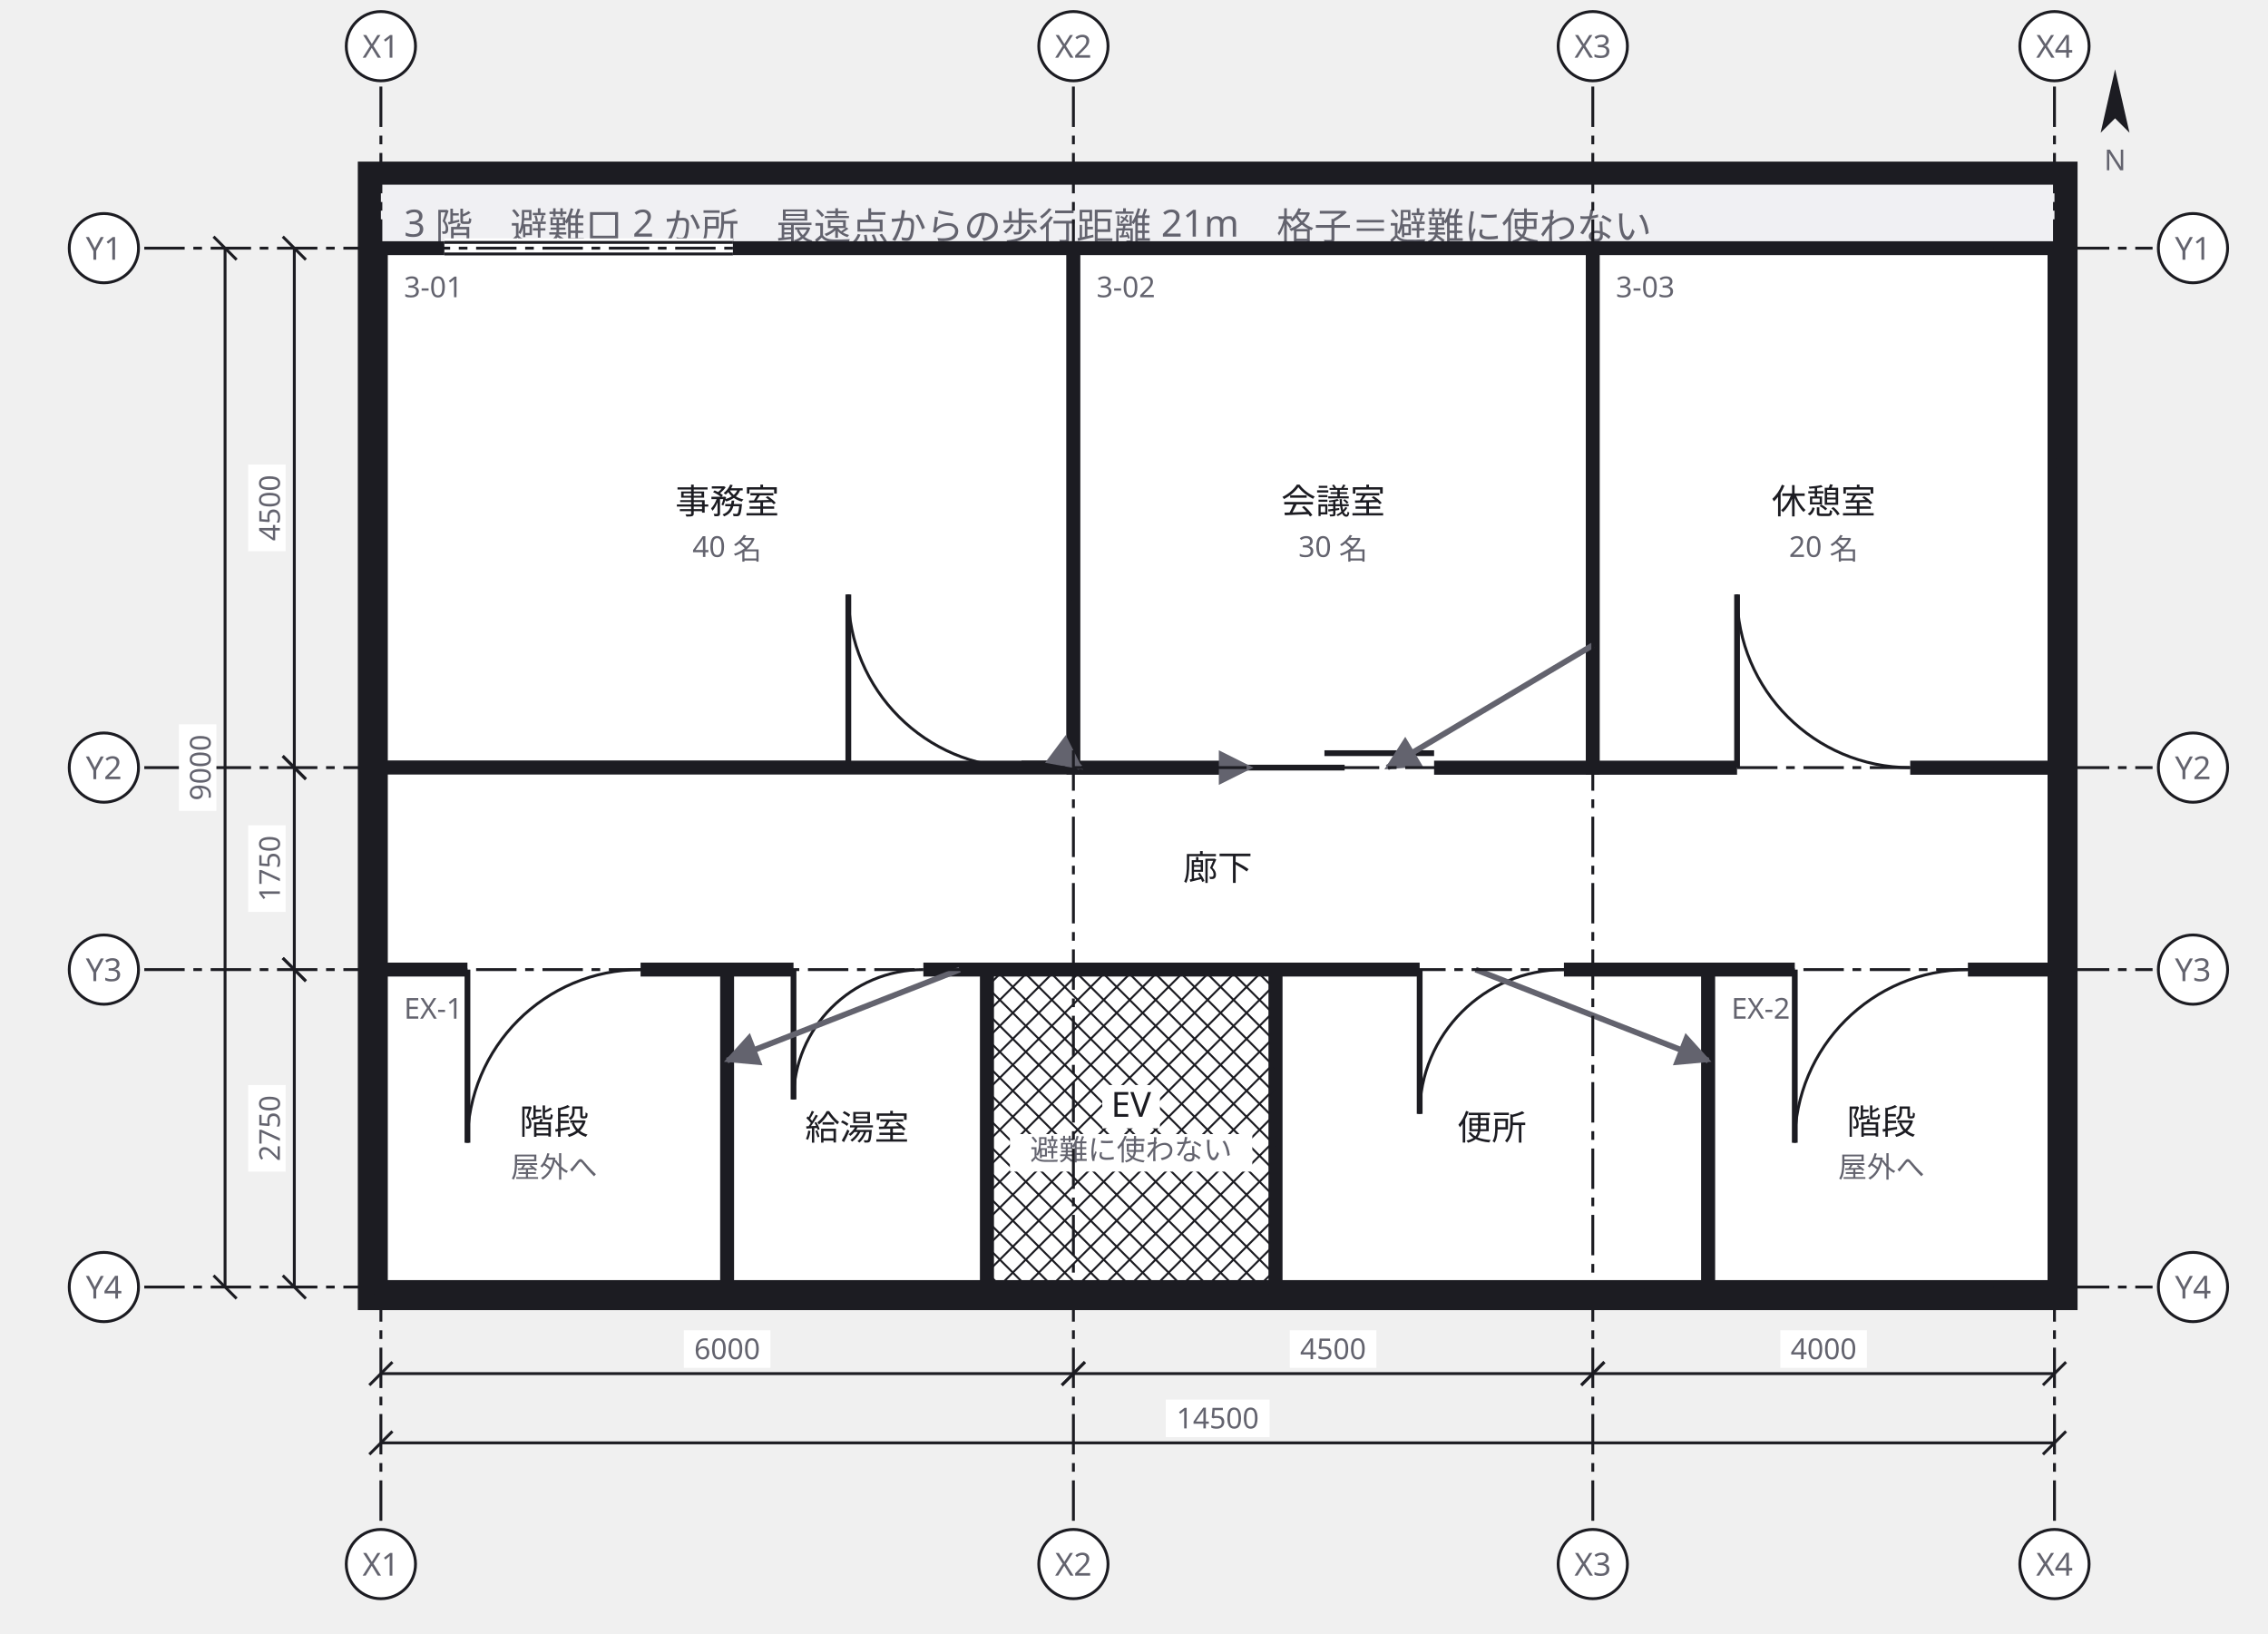
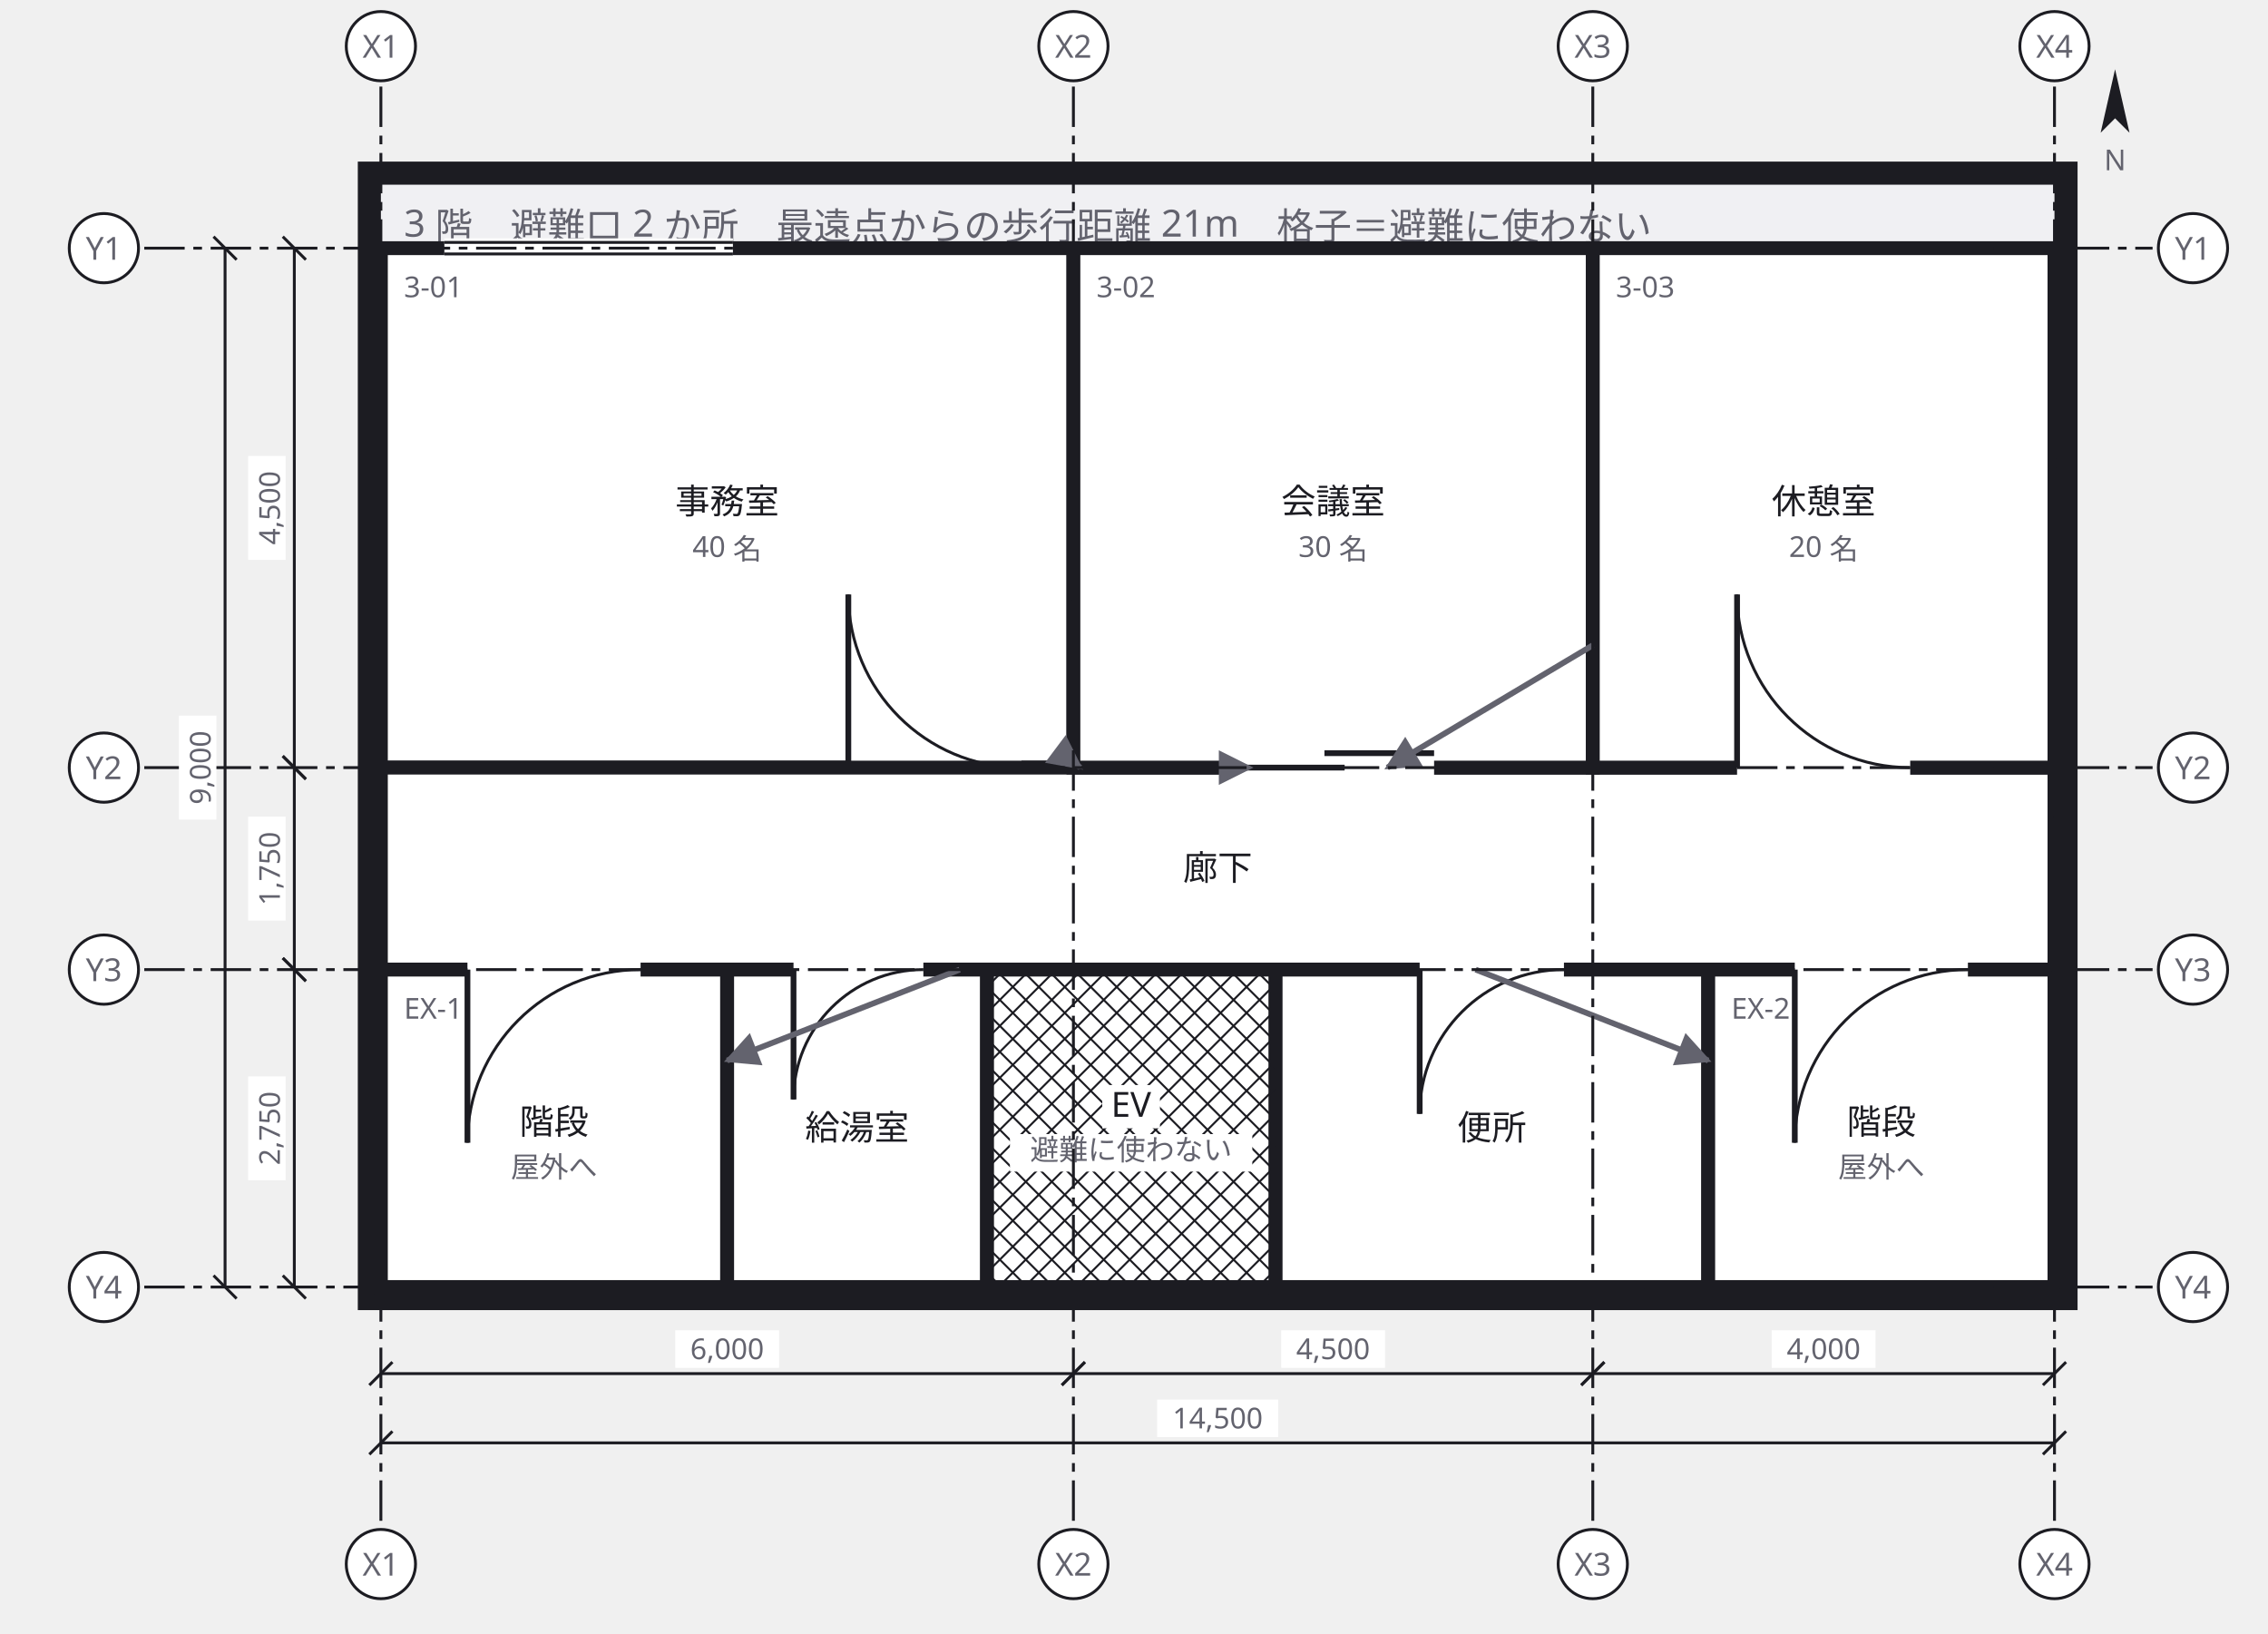
<svg xmlns="http://www.w3.org/2000/svg" width="786" height="566" viewBox="0 0 786 566">
  <defs>
    <marker id="arrow" viewBox="0 0 10 10" refX="9" refY="5" markerWidth="6" markerHeight="6" orient="auto">
      <path d="M 0 0 L 10 5 L 0 10 z" fill="#63636e" />
    </marker>
  </defs>
  <g data-group="f3">
    <rect x="128" y="60" width="588" height="390" fill="#f0f0f3" stroke="#1c1c22" stroke-width="8" />
    <text x="140" y="82" font-family="sans-serif" font-size="13" fill="#63636e">3 階　避難口 2 か所　最遠点からの歩行距離 21m　格子＝避難に使わない</text>
  </g>
  <g data-node="jimu" data-pinned="false" data-shape="rect">
    <rect x="132" y="86" width="240" height="180" fill="#ffffff" stroke="#1c1c22" stroke-width="4.8" />
    <line x1="294" y1="266" x2="354" y2="266" stroke="#ffffff" stroke-width="6.8" />
    <line x1="294" y1="266" x2="294" y2="206" stroke="#1c1c22" stroke-width="2" />
    <path d="M 294 206 A 60 60 0 0 0 354 266" fill="none" stroke="#1c1c22" stroke-width="1" />
    <line x1="154" y1="86" x2="254" y2="86" stroke="#ffffff" stroke-width="6.8" />
    <line x1="154" y1="84" x2="254" y2="84" stroke="#1c1c22" stroke-width="1" />
    <line x1="154" y1="88" x2="254" y2="88" stroke="#1c1c22" stroke-width="1" />
    <text x="140" y="103" font-family="sans-serif" font-size="10" fill="#63636e">3-01</text>
    <text x="252" y="178" text-anchor="middle" font-family="sans-serif" font-size="12" fill="#1c1c22">事務室</text>
    <text x="252" y="193" text-anchor="middle" font-family="sans-serif" font-size="10" fill="#63636e">40 名</text>
  </g>
  <g data-node="rouka" data-pinned="false" data-shape="rect">
    <rect x="132" y="266" width="580" height="70" fill="#ffffff" stroke="#1c1c22" stroke-width="4.8" />
    <text x="422" y="305" text-anchor="middle" font-family="sans-serif" font-size="12" fill="#1c1c22">廊下</text>
  </g>
  <g data-node="kaigi" data-pinned="false" data-shape="rect">
    <rect x="372" y="86" width="180" height="180" fill="#ffffff" stroke="#1c1c22" stroke-width="4.8" />
    <line x1="427" y1="266" x2="497" y2="266" stroke="#ffffff" stroke-width="6.8" />
    <line x1="427" y1="266" x2="466" y2="266" stroke="#1c1c22" stroke-width="2" />
    <line x1="459" y1="261" x2="497" y2="261" stroke="#1c1c22" stroke-width="2" />
    <text x="380" y="103" font-family="sans-serif" font-size="10" fill="#63636e">3-02</text>
    <text x="462" y="178" text-anchor="middle" font-family="sans-serif" font-size="12" fill="#1c1c22">会議室</text>
    <text x="462" y="193" text-anchor="middle" font-family="sans-serif" font-size="10" fill="#63636e">30 名</text>
  </g>
  <g data-node="shokudo" data-pinned="false" data-shape="rect">
    <rect x="552" y="86" width="160" height="180" fill="#ffffff" stroke="#1c1c22" stroke-width="4.8" />
    <line x1="602" y1="266" x2="662" y2="266" stroke="#ffffff" stroke-width="6.8" />
    <line x1="602" y1="266" x2="602" y2="206" stroke="#1c1c22" stroke-width="2" />
    <path d="M 602 206 A 60 60 0 0 0 662 266" fill="none" stroke="#1c1c22" stroke-width="1" />
    <text x="560" y="103" font-family="sans-serif" font-size="10" fill="#63636e">3-03</text>
    <text x="632" y="178" text-anchor="middle" font-family="sans-serif" font-size="12" fill="#1c1c22">休憩室</text>
    <text x="632" y="193" text-anchor="middle" font-family="sans-serif" font-size="10" fill="#63636e">20 名</text>
  </g>
  <g data-node="wc" data-pinned="false" data-shape="rect">
    <rect x="442" y="336" width="150" height="110" fill="#ffffff" stroke="#1c1c22" stroke-width="4.8" />
    <line x1="492" y1="336" x2="542" y2="336" stroke="#ffffff" stroke-width="6.8" />
    <line x1="492" y1="336" x2="492" y2="386" stroke="#1c1c22" stroke-width="2" />
    <path d="M 492 386 A 50 50 0 0 1 542 336" fill="none" stroke="#1c1c22" stroke-width="1" />
    <text x="517" y="395" text-anchor="middle" font-family="sans-serif" font-size="12" fill="#1c1c22">便所</text>
  </g>
  <g data-node="kaidan_w" data-pinned="false" data-shape="rect">
    <rect x="132" y="336" width="120" height="110" fill="#ffffff" stroke="#1c1c22" stroke-width="4.8" />
    <line x1="162" y1="336" x2="222" y2="336" stroke="#ffffff" stroke-width="6.8" />
    <line x1="162" y1="336" x2="162" y2="396" stroke="#1c1c22" stroke-width="2" />
    <path d="M 162 396 A 60 60 0 0 1 222 336" fill="none" stroke="#1c1c22" stroke-width="1" />
    <text x="140" y="353" font-family="sans-serif" font-size="10" fill="#63636e">EX-1</text>
    <text x="192" y="393" text-anchor="middle" font-family="sans-serif" font-size="12" fill="#1c1c22">階段</text>
    <text x="192" y="408" text-anchor="middle" font-family="sans-serif" font-size="10" fill="#63636e">屋外へ</text>
  </g>
  <g data-node="kaidan_e" data-pinned="false" data-shape="rect">
    <rect x="592" y="336" width="120" height="110" fill="#ffffff" stroke="#1c1c22" stroke-width="4.8" />
    <line x1="622" y1="336" x2="682" y2="336" stroke="#ffffff" stroke-width="6.8" />
    <line x1="622" y1="336" x2="622" y2="396" stroke="#1c1c22" stroke-width="2" />
    <path d="M 622 396 A 60 60 0 0 1 682 336" fill="none" stroke="#1c1c22" stroke-width="1" />
    <text x="600" y="353" font-family="sans-serif" font-size="10" fill="#63636e">EX-2</text>
    <text x="652" y="393" text-anchor="middle" font-family="sans-serif" font-size="12" fill="#1c1c22">階段</text>
    <text x="652" y="408" text-anchor="middle" font-family="sans-serif" font-size="10" fill="#63636e">屋外へ</text>
  </g>
  <g data-node="ev" data-pinned="false" data-shape="rect">
    <rect x="342" y="336" width="100" height="110" fill="#ffffff" stroke="#1c1c22" stroke-width="4.8" />
    <line x1="442" y1="343" x2="435" y2="336" stroke="#1c1c22" stroke-width="0.7" />
    <line x1="442" y1="352" x2="426" y2="336" stroke="#1c1c22" stroke-width="0.7" />
    <line x1="442" y1="361" x2="417" y2="336" stroke="#1c1c22" stroke-width="0.7" />
    <line x1="442" y1="370" x2="408" y2="336" stroke="#1c1c22" stroke-width="0.7" />
    <line x1="442" y1="379" x2="399" y2="336" stroke="#1c1c22" stroke-width="0.7" />
    <line x1="442" y1="388" x2="390" y2="336" stroke="#1c1c22" stroke-width="0.7" />
    <line x1="442" y1="397" x2="381" y2="336" stroke="#1c1c22" stroke-width="0.7" />
    <line x1="442" y1="406" x2="372" y2="336" stroke="#1c1c22" stroke-width="0.7" />
    <line x1="442" y1="415" x2="363" y2="336" stroke="#1c1c22" stroke-width="0.7" />
    <line x1="442" y1="424" x2="354" y2="336" stroke="#1c1c22" stroke-width="0.7" />
    <line x1="442" y1="433" x2="345" y2="336" stroke="#1c1c22" stroke-width="0.7" />
    <line x1="342" y1="342" x2="442" y2="442" stroke="#1c1c22" stroke-width="0.7" />
    <line x1="342" y1="351" x2="437" y2="446" stroke="#1c1c22" stroke-width="0.7" />
    <line x1="342" y1="360" x2="428" y2="446" stroke="#1c1c22" stroke-width="0.7" />
    <line x1="342" y1="369" x2="419" y2="446" stroke="#1c1c22" stroke-width="0.7" />
    <line x1="342" y1="378" x2="410" y2="446" stroke="#1c1c22" stroke-width="0.7" />
    <line x1="342" y1="387" x2="401" y2="446" stroke="#1c1c22" stroke-width="0.7" />
    <line x1="342" y1="396" x2="392" y2="446" stroke="#1c1c22" stroke-width="0.7" />
    <line x1="342" y1="405" x2="383" y2="446" stroke="#1c1c22" stroke-width="0.7" />
    <line x1="342" y1="414" x2="374" y2="446" stroke="#1c1c22" stroke-width="0.7" />
    <line x1="342" y1="423" x2="365" y2="446" stroke="#1c1c22" stroke-width="0.7" />
    <line x1="342" y1="432" x2="356" y2="446" stroke="#1c1c22" stroke-width="0.7" />
    <line x1="342" y1="441" x2="347" y2="446" stroke="#1c1c22" stroke-width="0.7" />
    <line x1="342" y1="342" x2="348" y2="336" stroke="#1c1c22" stroke-width="0.7" />
    <line x1="342" y1="351" x2="357" y2="336" stroke="#1c1c22" stroke-width="0.7" />
    <line x1="342" y1="360" x2="366" y2="336" stroke="#1c1c22" stroke-width="0.7" />
    <line x1="342" y1="369" x2="375" y2="336" stroke="#1c1c22" stroke-width="0.7" />
    <line x1="342" y1="378" x2="384" y2="336" stroke="#1c1c22" stroke-width="0.7" />
    <line x1="342" y1="387" x2="393" y2="336" stroke="#1c1c22" stroke-width="0.7" />
    <line x1="342" y1="396" x2="402" y2="336" stroke="#1c1c22" stroke-width="0.7" />
    <line x1="342" y1="405" x2="411" y2="336" stroke="#1c1c22" stroke-width="0.7" />
    <line x1="342" y1="414" x2="420" y2="336" stroke="#1c1c22" stroke-width="0.7" />
    <line x1="342" y1="423" x2="429" y2="336" stroke="#1c1c22" stroke-width="0.7" />
    <line x1="342" y1="432" x2="438" y2="336" stroke="#1c1c22" stroke-width="0.7" />
    <line x1="342" y1="441" x2="442" y2="341" stroke="#1c1c22" stroke-width="0.7" />
    <line x1="442" y1="350" x2="346" y2="446" stroke="#1c1c22" stroke-width="0.7" />
    <line x1="442" y1="359" x2="355" y2="446" stroke="#1c1c22" stroke-width="0.7" />
    <line x1="442" y1="368" x2="364" y2="446" stroke="#1c1c22" stroke-width="0.7" />
    <line x1="442" y1="377" x2="373" y2="446" stroke="#1c1c22" stroke-width="0.7" />
    <line x1="442" y1="386" x2="382" y2="446" stroke="#1c1c22" stroke-width="0.7" />
    <line x1="442" y1="395" x2="391" y2="446" stroke="#1c1c22" stroke-width="0.7" />
    <line x1="442" y1="404" x2="400" y2="446" stroke="#1c1c22" stroke-width="0.7" />
    <line x1="442" y1="413" x2="409" y2="446" stroke="#1c1c22" stroke-width="0.7" />
    <line x1="442" y1="422" x2="418" y2="446" stroke="#1c1c22" stroke-width="0.7" />
    <line x1="442" y1="431" x2="427" y2="446" stroke="#1c1c22" stroke-width="0.7" />
    <line x1="442" y1="440" x2="436" y2="446" stroke="#1c1c22" stroke-width="0.7" />
    <rect x="382" y="376" width="20" height="15" fill="#ffffff" />
    <text x="392" y="387" text-anchor="middle" font-family="sans-serif" font-size="12" fill="#1c1c22">EV</text>
    <rect x="350" y="393" width="84" height="13" fill="#ffffff" />
    <text x="392" y="402" text-anchor="middle" font-family="sans-serif" font-size="10" fill="#63636e">避難に使わない</text>
  </g>
  <g data-node="kyuto" data-pinned="false" data-shape="rect">
    <rect x="252" y="336" width="90" height="110" fill="#ffffff" stroke="#1c1c22" stroke-width="4.8" />
    <line x1="275" y1="336" x2="320" y2="336" stroke="#ffffff" stroke-width="6.8" />
    <line x1="275" y1="336" x2="275" y2="381" stroke="#1c1c22" stroke-width="2" />
    <path d="M 275 381 A 45 45 0 0 1 320 336" fill="none" stroke="#1c1c22" stroke-width="1" />
    <text x="297" y="395" text-anchor="middle" font-family="sans-serif" font-size="12" fill="#1c1c22">給湯室</text>
  </g>
  <g data-edge="jimu&gt;rouka" data-pinned="false">
    <path d="M 372 264.2 L 374.4 266" fill="none" stroke="#63636e" stroke-width="2" marker-end="url(#arrow)" />
  </g>
  <g data-edge="kaigi&gt;rouka" data-pinned="false">
    <path d="M 433.2 266 L 433.2 266" fill="none" stroke="#63636e" stroke-width="2" marker-end="url(#arrow)" />
  </g>
  <g data-edge="shokudo&gt;rouka" data-pinned="false">
    <path d="M 552 223.6 L 480.8 266" fill="none" stroke="#63636e" stroke-width="2" marker-end="url(#arrow)" />
  </g>
  <g data-edge="rouka&gt;kaidan_w" data-pinned="false">
    <path d="M 332.6 336 L 252 367.5" fill="none" stroke="#63636e" stroke-width="2" marker-end="url(#arrow)" />
  </g>
  <g data-edge="rouka&gt;kaidan_e" data-pinned="false">
    <path d="M 511.4 336 L 592 367.5" fill="none" stroke="#63636e" stroke-width="2" marker-end="url(#arrow)" />
  </g>
  <g data-grid="true">
    <line x1="132" y1="30" x2="132" y2="528" stroke="#1c1c22" stroke-width="1" stroke-dasharray="14 3 3 3" />
    <circle cx="132" cy="16" r="12" fill="#ffffff" stroke="#1c1c22" />
    <text x="132" y="20" text-anchor="middle" font-family="sans-serif" font-size="11" fill="#63636e">X1</text>
    <circle cx="132" cy="542" r="12" fill="#ffffff" stroke="#1c1c22" />
    <text x="132" y="546" text-anchor="middle" font-family="sans-serif" font-size="11" fill="#63636e">X1</text>
    <line x1="372" y1="30" x2="372" y2="528" stroke="#1c1c22" stroke-width="1" stroke-dasharray="14 3 3 3" />
    <circle cx="372" cy="16" r="12" fill="#ffffff" stroke="#1c1c22" />
    <text x="372" y="20" text-anchor="middle" font-family="sans-serif" font-size="11" fill="#63636e">X2</text>
    <circle cx="372" cy="542" r="12" fill="#ffffff" stroke="#1c1c22" />
    <text x="372" y="546" text-anchor="middle" font-family="sans-serif" font-size="11" fill="#63636e">X2</text>
    <line x1="552" y1="30" x2="552" y2="528" stroke="#1c1c22" stroke-width="1" stroke-dasharray="14 3 3 3" />
    <circle cx="552" cy="16" r="12" fill="#ffffff" stroke="#1c1c22" />
    <text x="552" y="20" text-anchor="middle" font-family="sans-serif" font-size="11" fill="#63636e">X3</text>
    <circle cx="552" cy="542" r="12" fill="#ffffff" stroke="#1c1c22" />
    <text x="552" y="546" text-anchor="middle" font-family="sans-serif" font-size="11" fill="#63636e">X3</text>
    <line x1="712" y1="30" x2="712" y2="528" stroke="#1c1c22" stroke-width="1" stroke-dasharray="14 3 3 3" />
    <circle cx="712" cy="16" r="12" fill="#ffffff" stroke="#1c1c22" />
    <text x="712" y="20" text-anchor="middle" font-family="sans-serif" font-size="11" fill="#63636e">X4</text>
    <circle cx="712" cy="542" r="12" fill="#ffffff" stroke="#1c1c22" />
    <text x="712" y="546" text-anchor="middle" font-family="sans-serif" font-size="11" fill="#63636e">X4</text>
    <line x1="50" y1="86" x2="746" y2="86" stroke="#1c1c22" stroke-width="1" stroke-dasharray="14 3 3 3" />
    <circle cx="36" cy="86" r="12" fill="#ffffff" stroke="#1c1c22" />
    <text x="36" y="90" text-anchor="middle" font-family="sans-serif" font-size="11" fill="#63636e">Y1</text>
    <circle cx="760" cy="86" r="12" fill="#ffffff" stroke="#1c1c22" />
    <text x="760" y="90" text-anchor="middle" font-family="sans-serif" font-size="11" fill="#63636e">Y1</text>
    <line x1="50" y1="266" x2="746" y2="266" stroke="#1c1c22" stroke-width="1" stroke-dasharray="14 3 3 3" />
    <circle cx="36" cy="266" r="12" fill="#ffffff" stroke="#1c1c22" />
    <text x="36" y="270" text-anchor="middle" font-family="sans-serif" font-size="11" fill="#63636e">Y2</text>
    <circle cx="760" cy="266" r="12" fill="#ffffff" stroke="#1c1c22" />
    <text x="760" y="270" text-anchor="middle" font-family="sans-serif" font-size="11" fill="#63636e">Y2</text>
    <line x1="50" y1="336" x2="746" y2="336" stroke="#1c1c22" stroke-width="1" stroke-dasharray="14 3 3 3" />
    <circle cx="36" cy="336" r="12" fill="#ffffff" stroke="#1c1c22" />
    <text x="36" y="340" text-anchor="middle" font-family="sans-serif" font-size="11" fill="#63636e">Y3</text>
    <circle cx="760" cy="336" r="12" fill="#ffffff" stroke="#1c1c22" />
    <text x="760" y="340" text-anchor="middle" font-family="sans-serif" font-size="11" fill="#63636e">Y3</text>
    <line x1="50" y1="446" x2="746" y2="446" stroke="#1c1c22" stroke-width="1" stroke-dasharray="14 3 3 3" />
    <circle cx="36" cy="446" r="12" fill="#ffffff" stroke="#1c1c22" />
    <text x="36" y="450" text-anchor="middle" font-family="sans-serif" font-size="11" fill="#63636e">Y4</text>
    <circle cx="760" cy="446" r="12" fill="#ffffff" stroke="#1c1c22" />
    <text x="760" y="450" text-anchor="middle" font-family="sans-serif" font-size="11" fill="#63636e">Y4</text>
  </g>
  <g data-dimensions="true">
    <line x1="132" y1="476" x2="372" y2="476" stroke="#1c1c22" stroke-width="1" />
    <line x1="128" y1="480" x2="136" y2="472" stroke="#1c1c22" stroke-width="1" />
    <line x1="368" y1="480" x2="376" y2="472" stroke="#1c1c22" stroke-width="1" />
-     <rect x="237" y="461" width="30" height="13" fill="#ffffff" />
-     <text x="252" y="471" text-anchor="middle" font-family="sans-serif" font-size="10" fill="#63636e">6000</text>
+     <rect x="234" y="461" width="36" height="13" fill="#ffffff" />
+     <text x="252" y="471" text-anchor="middle" font-family="sans-serif" font-size="10" fill="#63636e">6,000</text>
    <line x1="372" y1="476" x2="552" y2="476" stroke="#1c1c22" stroke-width="1" />
    <line x1="368" y1="480" x2="376" y2="472" stroke="#1c1c22" stroke-width="1" />
    <line x1="548" y1="480" x2="556" y2="472" stroke="#1c1c22" stroke-width="1" />
-     <rect x="447" y="461" width="30" height="13" fill="#ffffff" />
-     <text x="462" y="471" text-anchor="middle" font-family="sans-serif" font-size="10" fill="#63636e">4500</text>
+     <rect x="444" y="461" width="36" height="13" fill="#ffffff" />
+     <text x="462" y="471" text-anchor="middle" font-family="sans-serif" font-size="10" fill="#63636e">4,500</text>
    <line x1="552" y1="476" x2="712" y2="476" stroke="#1c1c22" stroke-width="1" />
    <line x1="548" y1="480" x2="556" y2="472" stroke="#1c1c22" stroke-width="1" />
    <line x1="708" y1="480" x2="716" y2="472" stroke="#1c1c22" stroke-width="1" />
-     <rect x="617" y="461" width="30" height="13" fill="#ffffff" />
-     <text x="632" y="471" text-anchor="middle" font-family="sans-serif" font-size="10" fill="#63636e">4000</text>
+     <rect x="614" y="461" width="36" height="13" fill="#ffffff" />
+     <text x="632" y="471" text-anchor="middle" font-family="sans-serif" font-size="10" fill="#63636e">4,000</text>
    <line x1="132" y1="500" x2="712" y2="500" stroke="#1c1c22" stroke-width="1" />
    <line x1="128" y1="504" x2="136" y2="496" stroke="#1c1c22" stroke-width="1" />
    <line x1="708" y1="504" x2="716" y2="496" stroke="#1c1c22" stroke-width="1" />
-     <rect x="404" y="485" width="36" height="13" fill="#ffffff" />
-     <text x="422" y="495" text-anchor="middle" font-family="sans-serif" font-size="10" fill="#63636e">14500</text>
+     <rect x="401" y="485" width="42" height="13" fill="#ffffff" />
+     <text x="422" y="495" text-anchor="middle" font-family="sans-serif" font-size="10" fill="#63636e">14,500</text>
    <line x1="102" y1="86" x2="102" y2="266" stroke="#1c1c22" stroke-width="1" />
    <line x1="98" y1="82" x2="106" y2="90" stroke="#1c1c22" stroke-width="1" />
    <line x1="98" y1="262" x2="106" y2="270" stroke="#1c1c22" stroke-width="1" />
-     <rect x="86" y="161" width="13" height="30" fill="#ffffff" />
-     <text x="97" y="176" text-anchor="middle" font-family="sans-serif" font-size="10" fill="#63636e" transform="rotate(-90 97 176)">4500</text>
+     <rect x="86" y="158" width="13" height="36" fill="#ffffff" />
+     <text x="97" y="176" text-anchor="middle" font-family="sans-serif" font-size="10" fill="#63636e" transform="rotate(-90 97 176)">4,500</text>
    <line x1="102" y1="266" x2="102" y2="336" stroke="#1c1c22" stroke-width="1" />
    <line x1="98" y1="262" x2="106" y2="270" stroke="#1c1c22" stroke-width="1" />
    <line x1="98" y1="332" x2="106" y2="340" stroke="#1c1c22" stroke-width="1" />
-     <rect x="86" y="286" width="13" height="30" fill="#ffffff" />
-     <text x="97" y="301" text-anchor="middle" font-family="sans-serif" font-size="10" fill="#63636e" transform="rotate(-90 97 301)">1750</text>
+     <rect x="86" y="283" width="13" height="36" fill="#ffffff" />
+     <text x="97" y="301" text-anchor="middle" font-family="sans-serif" font-size="10" fill="#63636e" transform="rotate(-90 97 301)">1,750</text>
    <line x1="102" y1="336" x2="102" y2="446" stroke="#1c1c22" stroke-width="1" />
    <line x1="98" y1="332" x2="106" y2="340" stroke="#1c1c22" stroke-width="1" />
    <line x1="98" y1="442" x2="106" y2="450" stroke="#1c1c22" stroke-width="1" />
-     <rect x="86" y="376" width="13" height="30" fill="#ffffff" />
-     <text x="97" y="391" text-anchor="middle" font-family="sans-serif" font-size="10" fill="#63636e" transform="rotate(-90 97 391)">2750</text>
+     <rect x="86" y="373" width="13" height="36" fill="#ffffff" />
+     <text x="97" y="391" text-anchor="middle" font-family="sans-serif" font-size="10" fill="#63636e" transform="rotate(-90 97 391)">2,750</text>
    <line x1="78" y1="86" x2="78" y2="446" stroke="#1c1c22" stroke-width="1" />
    <line x1="74" y1="82" x2="82" y2="90" stroke="#1c1c22" stroke-width="1" />
    <line x1="74" y1="442" x2="82" y2="450" stroke="#1c1c22" stroke-width="1" />
-     <rect x="62" y="251" width="13" height="30" fill="#ffffff" />
-     <text x="73" y="266" text-anchor="middle" font-family="sans-serif" font-size="10" fill="#63636e" transform="rotate(-90 73 266)">9000</text>
+     <rect x="62" y="248" width="13" height="36" fill="#ffffff" />
+     <text x="73" y="266" text-anchor="middle" font-family="sans-serif" font-size="10" fill="#63636e" transform="rotate(-90 73 266)">9,000</text>
    <g transform="rotate(0 733 37)">
      <path d="M 733 24 L 738 46 L 733 41 L 728 46 Z" fill="#1c1c22" />
    </g>
    <text x="733" y="59" text-anchor="middle" font-family="sans-serif" font-size="10" fill="#63636e">N</text>
  </g>
</svg>
